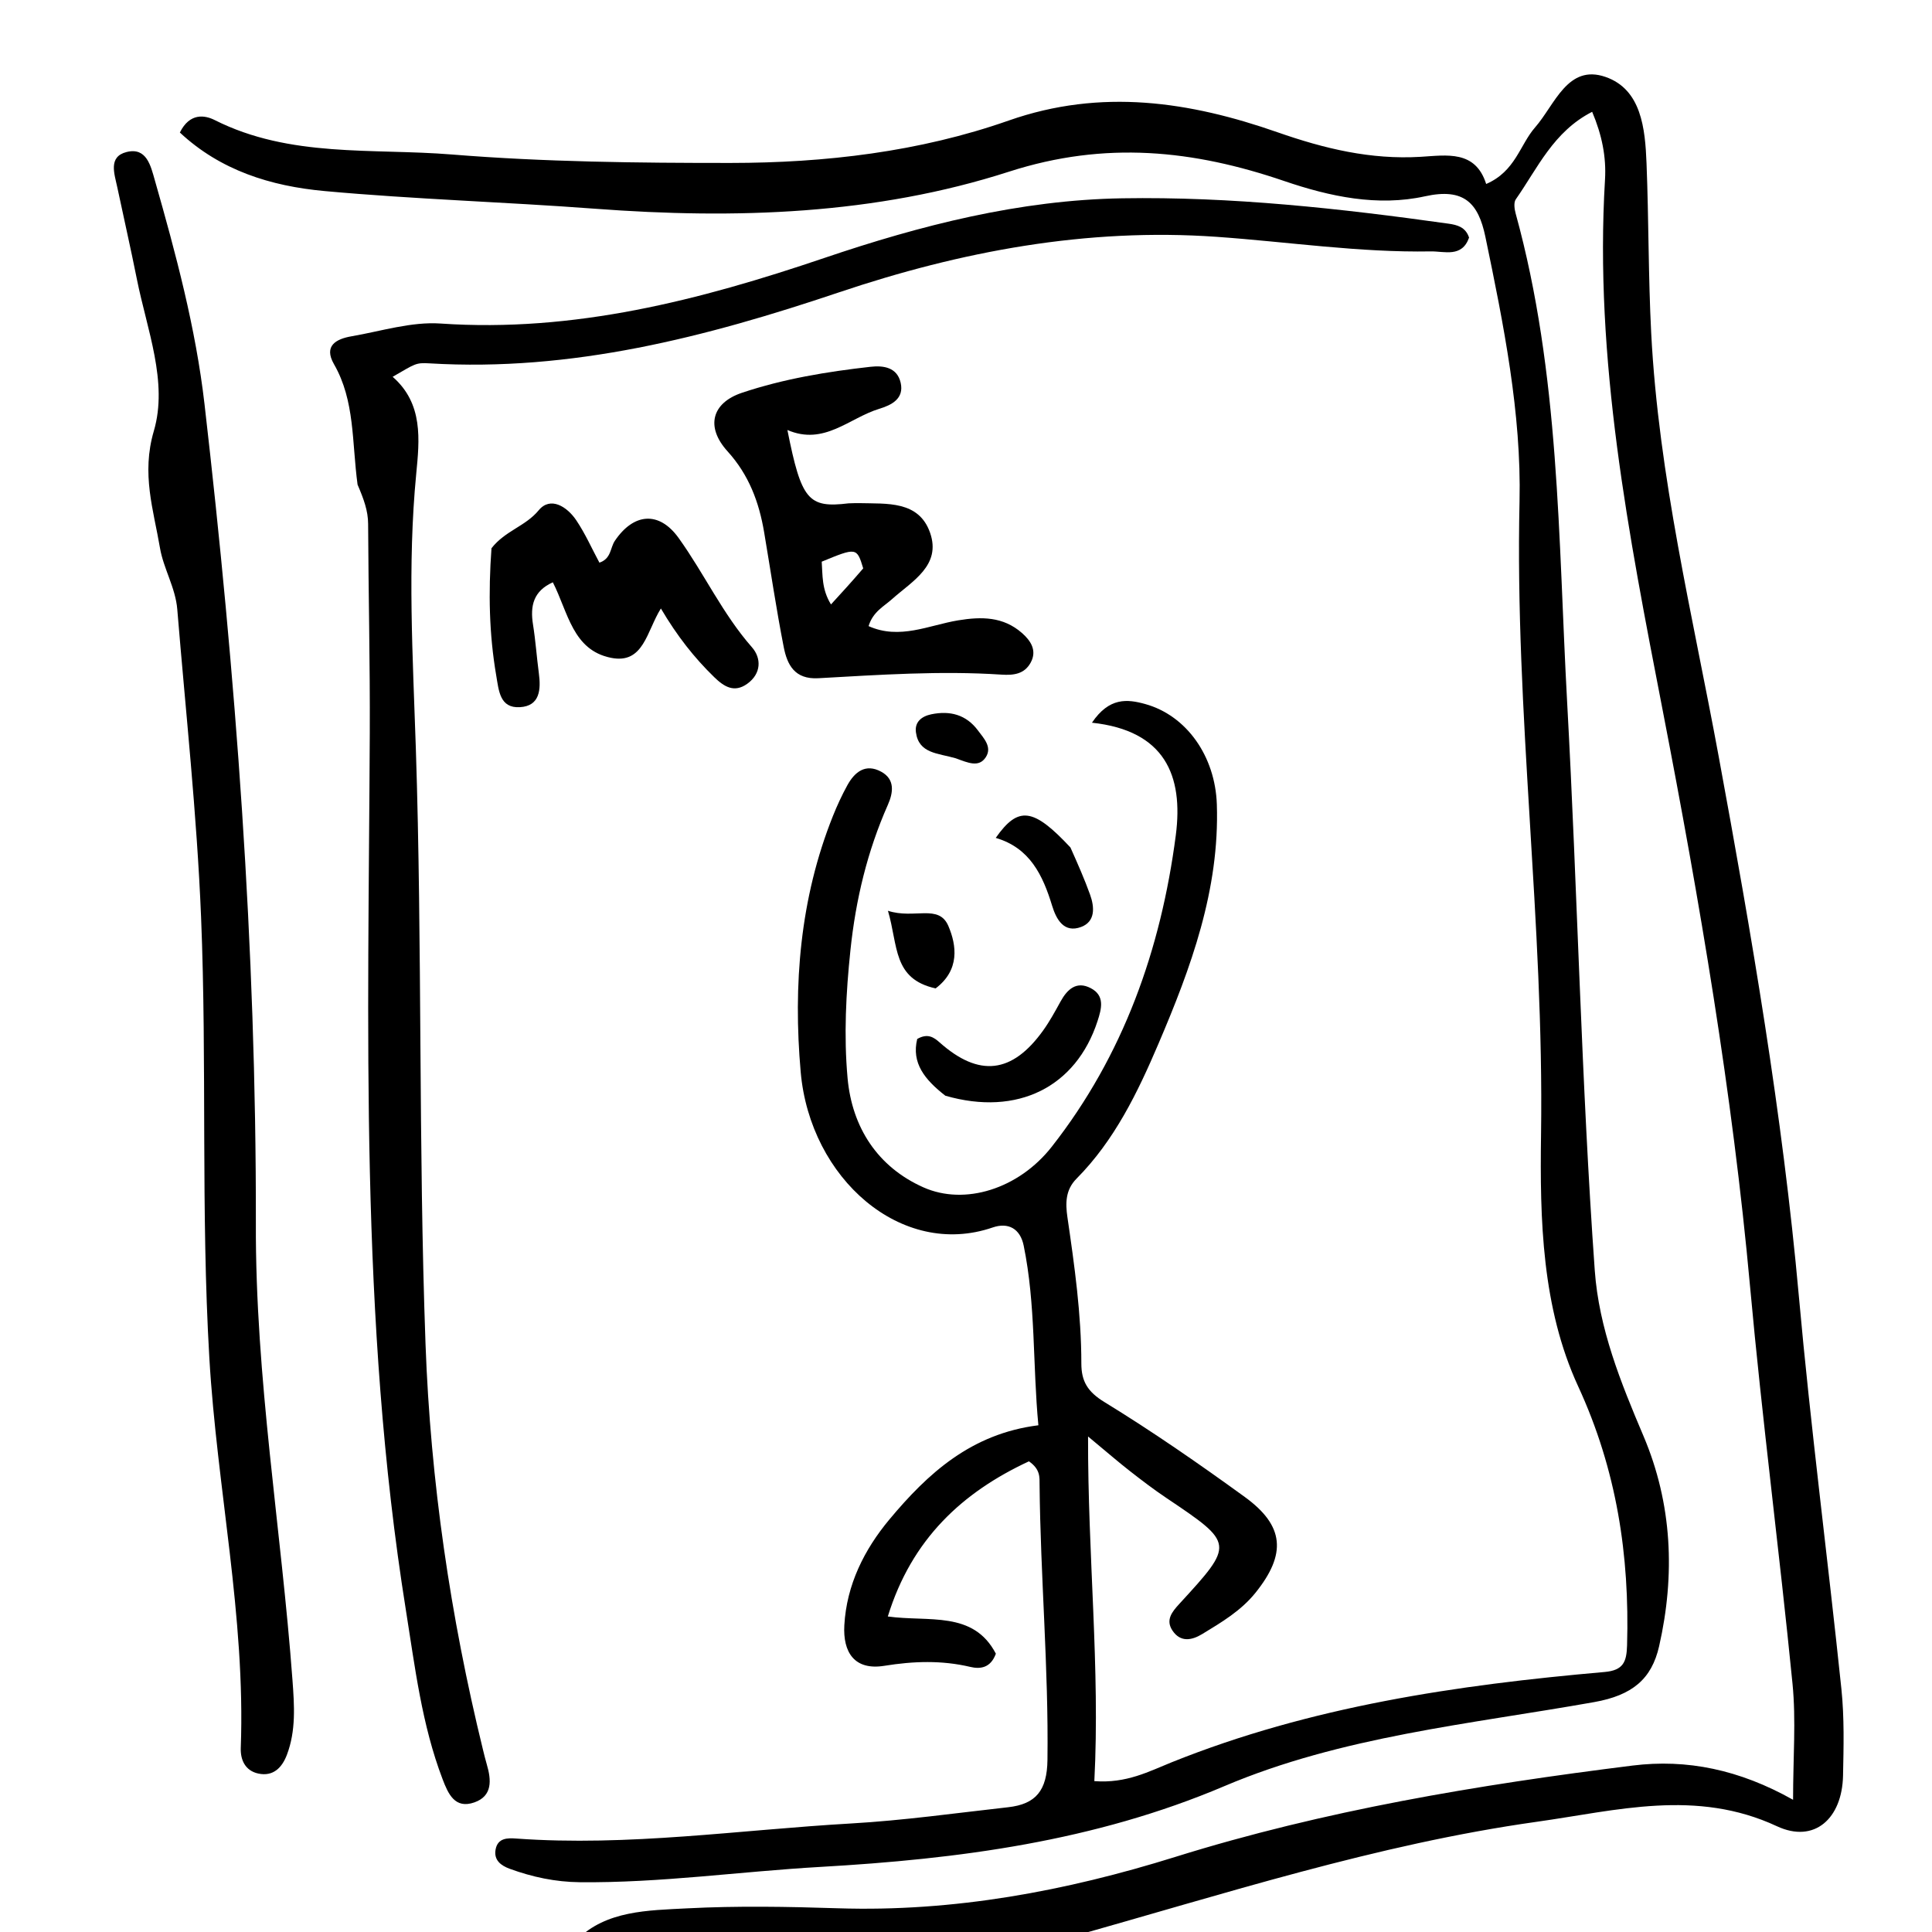
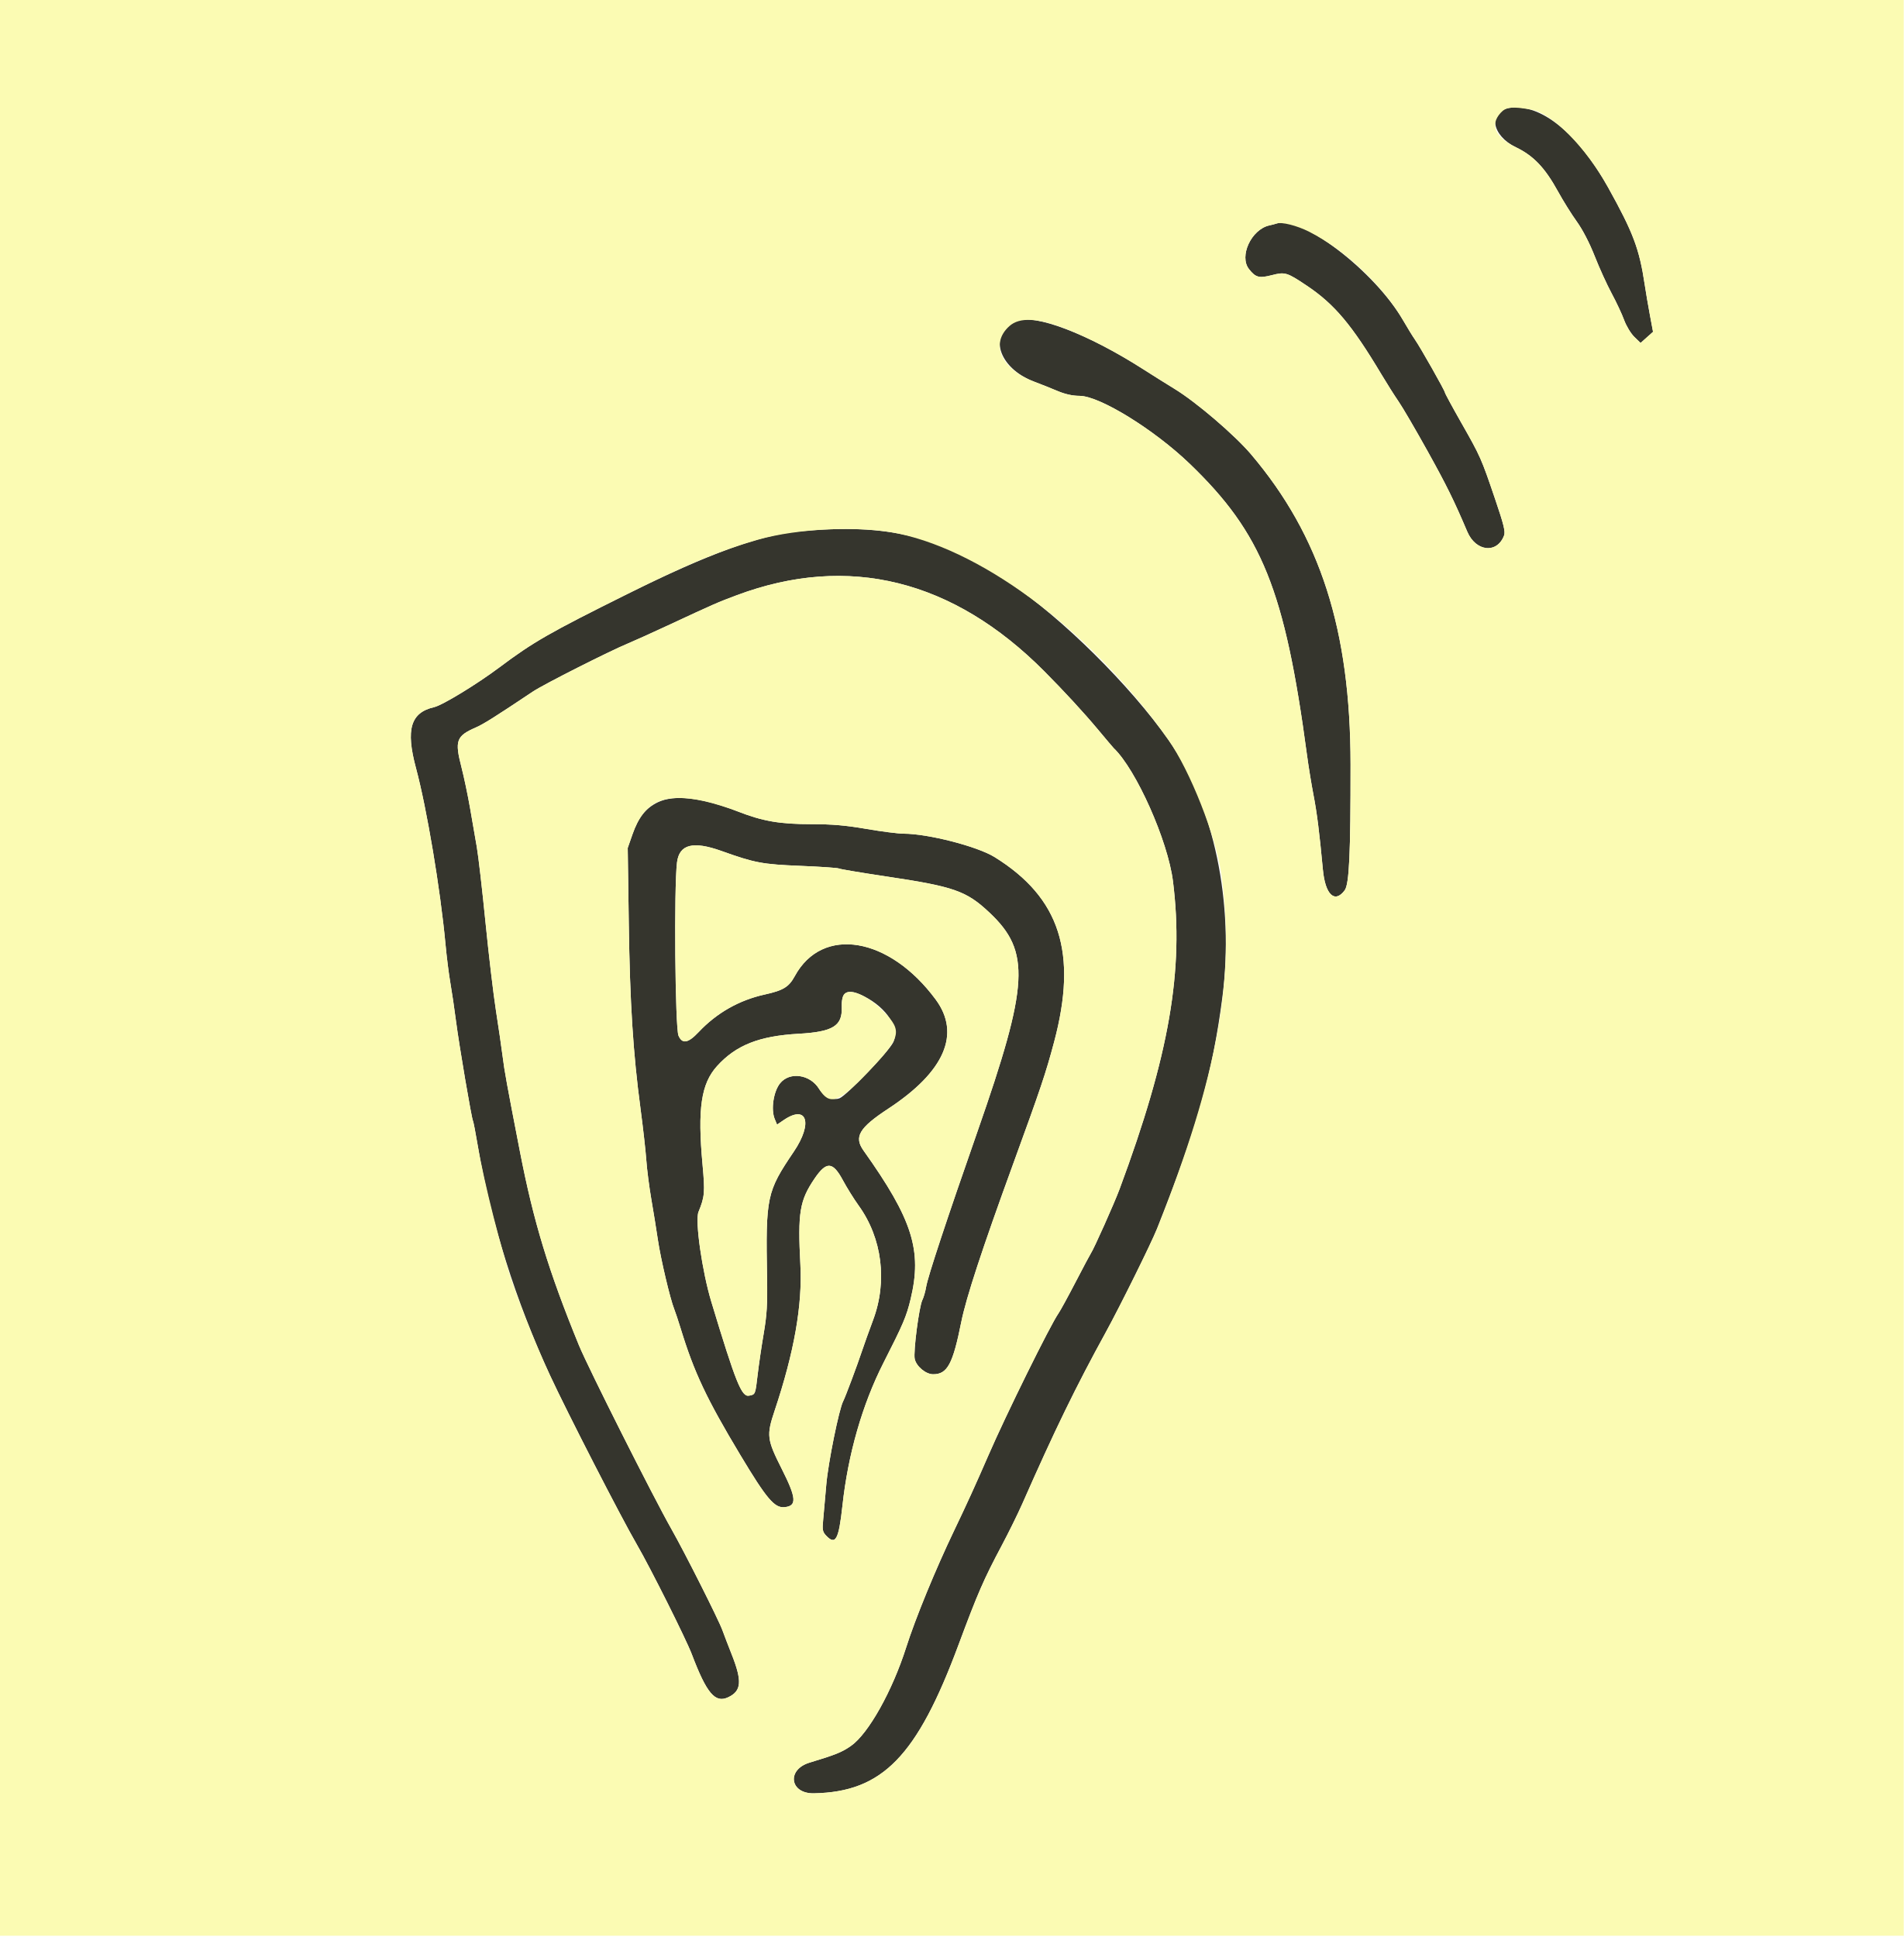
- <svg xmlns="http://www.w3.org/2000/svg" version="1.1" id="Layer_1" x="0px" y="0px" width="100%" viewBox="0 0 256 256" enable-background="new 0 0 256 256" xml:space="preserve">
-   <path fill="#000000" opacity="1" stroke="none" d=" M76.469,257   C80.334,253.162 85.816,253.137 91.052,252.866   C97.699,252.523 104.385,252.641 111.044,252.857   C126.381,253.353 141.213,250.583 155.744,246.047   C175.517,239.874 195.835,236.504 216.309,233.948   C223.532,233.046 230.497,234.491 237.591,238.481   C237.591,232.863 237.996,227.943 237.518,223.111   C235.784,205.572 233.492,188.086 231.898,170.536   C229.561,144.809 225.212,119.406 220.307,94.083   C215.808,70.858 211.241,47.656 212.672,23.787   C212.85,20.802 212.274,17.9 210.969,14.815   C205.827,17.445 203.738,22.292 200.853,26.407   C200.551,26.839 200.671,27.707 200.837,28.307   C206.692,49.539 206.462,71.306 207.656,93.083   C209.032,118.16 209.524,143.28 211.314,168.329   C211.865,176.039 214.752,183.177 217.764,190.266   C221.584,199.258 221.988,208.681 219.842,218.132   C218.854,222.482 216.292,224.639 211.232,225.538   C194.735,228.47 177.781,230.069 162.223,236.677   C145.014,243.987 127.04,246.33 108.693,247.376   C98.061,247.982 87.491,249.514 76.808,249.403   C73.587,249.369 70.537,248.718 67.554,247.629   C66.409,247.211 65.403,246.5 65.669,245.065   C65.957,243.514 67.267,243.534 68.426,243.618   C83.281,244.692 97.99,242.465 112.757,241.62   C119.715,241.222 126.642,240.243 133.577,239.469   C137.266,239.057 138.742,237.245 138.794,233.208   C138.952,221.028 137.864,208.901 137.749,196.74   C137.74,195.775 137.879,194.703 136.339,193.633   C127.532,197.73 120.811,203.912 117.64,214.191   C123.062,214.947 128.967,213.386 131.957,219.122   C131.263,221.023 129.894,221.186 128.573,220.874   C124.767,219.974 121.022,220.108 117.175,220.729   C113.214,221.368 111.677,218.927 111.878,215.355   C112.18,209.999 114.513,205.336 117.857,201.329   C122.931,195.249 128.679,189.973 137.591,188.856   C136.825,180.837 137.253,172.878 135.642,165.043   C135.182,162.805 133.609,161.933 131.532,162.647   C119.463,166.797 107.34,156.172 106.096,142.043   C105.085,130.568 105.99,119.055 110.366,108.127   C110.921,106.739 111.554,105.372 112.273,104.061   C113.252,102.277 114.692,101.131 116.757,102.252   C118.631,103.268 118.353,105.048 117.646,106.646   C114.924,112.797 113.389,119.201 112.687,125.902   C112.093,131.566 111.8,137.242 112.308,142.858   C112.899,149.388 116.287,154.633 122.371,157.337   C127.834,159.763 134.969,157.551 139.368,151.943   C148.852,139.851 153.825,125.806 155.798,110.688   C156.834,102.746 154.337,96.798 144.689,95.762   C146.981,92.375 149.369,92.628 151.749,93.289   C157.218,94.807 161.025,100.188 161.238,106.586   C161.613,117.886 157.812,128.214 153.487,138.337   C150.744,144.76 147.679,151.103 142.646,156.178   C141.168,157.669 141.168,159.432 141.44,161.295   C142.379,167.721 143.284,174.153 143.284,180.665   C143.284,183.028 144.112,184.414 146.324,185.77   C152.702,189.678 158.871,193.952 164.93,198.348   C170.212,202.18 170.477,205.921 166.363,211.043   C164.439,213.439 161.858,214.965 159.299,216.52   C157.902,217.369 156.406,217.641 155.348,216.044   C154.427,214.655 155.296,213.58 156.253,212.538   C163.589,204.547 163.574,204.552 154.53,198.473   C152.872,197.359 151.279,196.144 149.704,194.913   C148.156,193.703 146.67,192.412 144.173,190.34   C144.134,206.225 145.779,221.017 145.006,236.008   C149.265,236.336 152.272,234.709 155.259,233.509   C173.679,226.108 193.031,223.264 212.614,221.548   C215.121,221.328 215.532,220.186 215.595,218.012   C215.942,206.089 214.22,194.766 209.114,183.695   C204.309,173.278 204.031,161.621 204.196,150.32   C204.605,122.314 200.709,94.491 201.346,66.445   C201.61,54.784 199.233,42.955 196.819,31.369   C195.889,26.905 193.992,24.87 188.83,26.009   C182.559,27.392 176.243,26.061 170.166,23.986   C158.14,19.881 146.47,18.634 133.693,22.749   C116.014,28.444 97.487,29.059 78.848,27.658   C66.922,26.762 54.937,26.407 43.014,25.316   C35.855,24.662 29.205,22.576 23.833,17.56   C25.151,14.896 27.166,15.263 28.451,15.91   C38.432,20.939 49.352,19.619 59.869,20.471   C72.134,21.464 84.491,21.596 96.808,21.591   C109.331,21.587 121.835,20.122 133.65,15.975   C145.941,11.66 157.692,13.477 169.258,17.519   C175.527,19.71 181.627,21.172 188.23,20.78   C191.709,20.573 195.492,19.86 196.926,24.378   C200.807,22.708 201.383,19.191 203.411,16.875   C206.029,13.884 207.712,8.45 212.74,10.194   C217.502,11.846 217.992,17.048 218.174,21.64   C218.47,29.122 218.406,36.602 218.791,44.097   C219.77,63.157 224.298,81.589 227.731,100.211   C232.104,123.932 236.192,147.669 238.355,171.726   C239.918,189.11 242.185,206.431 243.995,223.795   C244.39,227.592 244.291,231.455 244.212,235.283   C244.095,240.955 240.423,244.3 235.46,241.989   C224.735,236.993 214.239,239.906 203.623,241.397   C182.447,244.373 162.159,250.99 141.317,256.816   C119.646,257 98.292,257 76.469,257  z" />
-   <path fill="#000000" opacity="1" stroke="none" d=" M47.38,64.217   C46.612,58.557 47.05,53.121 44.255,48.257   C42.848,45.808 44.558,44.909 46.58,44.561   C50.505,43.884 54.503,42.604 58.383,42.87   C76.076,44.081 92.724,39.776 109.213,34.186   C122.02,29.845 135.109,26.502 148.683,26.276   C163.169,26.036 177.576,27.622 191.921,29.635   C193.109,29.802 194.204,30.101 194.66,31.486   C193.708,34.17 191.38,33.28 189.602,33.312   C180.096,33.481 170.689,32.049 161.232,31.382   C144.003,30.166 127.341,33.295 111.161,38.741   C93.516,44.681 75.753,49.273 56.929,48.148   C55.053,48.036 55.044,48.194 52.028,49.929   C56.102,53.481 55.589,58.265 55.151,62.796   C53.977,74.935 54.704,87.013 55.101,99.161   C55.962,125.462 55.432,151.809 56.385,178.104   C57.041,196.204 59.672,214.185 63.997,231.846   C64.156,232.494 64.313,233.142 64.5,233.781   C65.108,235.855 65.283,237.977 62.85,238.829   C60.277,239.73 59.387,237.699 58.639,235.735   C55.884,228.512 54.987,220.884 53.779,213.332   C47.618,174.811 48.821,135.953 48.998,97.182   C49.04,87.917 48.82,78.667 48.778,69.41   C48.77,67.688 48.208,66.148 47.38,64.217  z" />
-   <path fill="#000000" opacity="1" stroke="none" d=" M33.903,162.021   C33.819,182.698 37.281,202.595 38.757,222.651   C39.003,226 39.23,229.317 38.018,232.515   C37.388,234.18 36.232,235.434 34.232,235.006   C32.485,234.632 31.844,233.187 31.903,231.598   C32.543,214.208 28.744,197.179 27.738,179.918   C26.604,160.45 27.437,140.96 26.643,121.506   C26.087,107.892 24.604,94.315 23.489,80.726   C23.255,77.881 21.658,75.324 21.2,72.618   C20.343,67.555 18.711,62.8 20.385,57.105   C22.291,50.624 19.468,43.66 18.135,36.982   C17.322,32.907 16.396,28.854 15.535,24.789   C15.159,23.019 14.319,20.766 16.764,20.146   C19.431,19.469 19.977,21.998 20.511,23.865   C23.299,33.624 25.934,43.455 27.098,53.541   C31.237,89.413 33.96,125.385 33.903,162.021  z" />
-   <path fill="#000000" opacity="1" stroke="none" d=" M112.439,66.695   C113.189,66.673 113.522,66.657 113.854,66.667   C117.504,66.767 121.738,66.314 123.235,70.578   C124.764,74.933 120.865,77.002 118.191,79.393   C117.093,80.375 115.675,81.054 115.092,82.963   C119.203,84.813 123.095,82.838 126.96,82.199   C130.086,81.683 132.933,81.71 135.398,83.861   C136.556,84.871 137.458,86.185 136.565,87.809   C135.74,89.308 134.342,89.499 132.702,89.391   C124.605,88.858 116.516,89.418 108.436,89.868   C105.28,90.044 104.306,88.076 103.844,85.722   C102.854,80.676 102.107,75.581 101.249,70.508   C100.573,66.517 99.234,62.924 96.4,59.799   C93.479,56.577 94.295,53.391 98.32,52.043   C103.83,50.197 109.578,49.249 115.354,48.601   C117.096,48.405 118.878,48.689 119.342,50.712   C119.83,52.843 118.11,53.681 116.512,54.167   C112.516,55.38 109.214,59.079 104.334,56.977   C106.186,66.26 107.087,67.347 112.439,66.695  M114.38,75.313   C113.535,72.532 113.489,72.524 108.882,74.425   C109.012,76.193 108.86,78.061 110.109,80.091   C111.612,78.449 112.816,77.134 114.38,75.313  z" />
-   <path fill="#000000" opacity="1" stroke="none" d=" M65.124,72.645   C66.958,70.302 69.612,69.757 71.381,67.614   C72.941,65.724 75.147,67.138 76.359,68.94   C77.547,70.706 78.42,72.684 79.423,74.552   C81.002,74.035 80.844,72.591 81.467,71.667   C83.937,67.998 87.31,67.647 89.925,71.29   C93.309,76.003 95.752,81.345 99.638,85.768   C100.9,87.204 100.899,89.258 99.007,90.61   C97.281,91.844 95.928,90.984 94.624,89.713   C92.002,87.159 89.744,84.309 87.571,80.627   C85.678,83.643 85.297,88.031 80.968,87.165   C75.875,86.147 75.291,81.159 73.254,77.158   C70.688,78.313 70.228,80.266 70.626,82.752   C70.967,84.883 71.113,87.045 71.398,89.186   C71.686,91.351 71.558,93.549 68.893,93.705   C66.219,93.861 66.097,91.516 65.748,89.479   C64.815,84.029 64.698,78.559 65.124,72.645  z" />
-   <path fill="#000000" opacity="1" stroke="none" d=" M125.263,145.187   C122.529,143.056 120.756,140.858 121.535,137.671   C122.924,136.867 123.753,137.46 124.503,138.127   C129.721,142.762 134.109,142.28 138.227,136.536   C139.094,135.328 139.811,134.007 140.53,132.701   C141.431,131.066 142.653,129.955 144.53,130.936   C146.429,131.928 145.967,133.648 145.427,135.305   C142.586,144.018 134.852,147.956 125.263,145.187  z" />
-   <path fill="#000000" opacity="1" stroke="none" d=" M141.837,112.292   C142.861,114.579 143.721,116.54 144.443,118.551   C145.039,120.212 145.154,122.112 143.259,122.826   C140.978,123.685 139.96,121.808 139.413,120.018   C138.175,115.961 136.462,112.348 131.939,111.025   C134.936,106.761 136.919,107.031 141.837,112.292  z" />
-   <path fill="#000000" opacity="1" stroke="none" d=" M123.974,130.969   C118.277,129.709 119.03,125.327 117.658,120.682   C121.144,121.827 124.397,119.731 125.664,122.7   C126.754,125.252 127.211,128.526 123.974,130.969  z" />
-   <path fill="#000000" opacity="1" stroke="none" d=" M126.644,100.478   C124.261,99.785 121.744,99.863 121.364,97.027   C121.182,95.672 122.113,94.914 123.398,94.648   C125.879,94.136 128.018,94.688 129.584,96.788   C130.365,97.836 131.497,98.995 130.619,100.338   C129.703,101.739 128.272,101.071 126.644,100.478  z" />
+ <svg xmlns="http://www.w3.org/2000/svg" id="svg" version="1.1" width="400" height="407.059" viewBox="0, 0, 400,407.059">
+   <g id="svgg">
+     <path id="path0" d="M317.149 22.678 C 312.572 23.398,313.417 28.494,318.521 30.949 C 322.211 32.724,324.629 35.265,327.358 40.234 C 328.435 42.195,330.213 45.044,331.309 46.564 C 332.531 48.258,333.987 51.071,335.073 53.836 C 336.048 56.316,337.650 59.838,338.634 61.663 C 339.618 63.489,340.796 66.003,341.250 67.250 C 341.705 68.497,342.670 70.092,343.393 70.794 L 344.710 72.069 346.017 70.901 L 347.325 69.733 346.659 66.166 C 346.293 64.205,345.806 61.340,345.576 59.800 C 344.457 52.302,343.151 48.841,337.858 39.338 C 331.544 28.003,323.653 21.655,317.149 22.678 M268.200 46.981 C 267.980 47.063,267.308 47.238,266.707 47.371 C 262.928 48.204,260.301 53.841,262.431 56.549 C 263.821 58.316,264.548 58.511,267.211 57.829 C 270.014 57.111,270.386 57.222,274.600 60.046 C 280.396 63.931,284.056 68.287,290.282 78.713 C 291.428 80.631,293.047 83.190,293.881 84.400 C 294.715 85.610,297.447 90.290,299.953 94.800 C 303.939 101.973,305.509 105.159,308.297 111.725 C 310.085 115.938,314.550 116.415,316.019 112.550 C 316.333 111.724,315.979 110.275,314.141 104.866 C 311.224 96.281,311.070 95.935,307.019 88.811 C 305.139 85.504,303.600 82.662,303.600 82.495 C 303.600 82.114,298.398 72.926,297.296 71.359 C 296.847 70.722,295.753 68.940,294.863 67.400 C 288.854 56.992,273.301 45.082,268.200 46.981 M213.600 67.458 C 207.475 69.944,209.639 77.335,217.338 80.222 C 218.692 80.730,220.880 81.604,222.200 82.163 C 223.798 82.841,225.352 83.184,226.851 83.191 C 231.062 83.208,242.500 90.268,249.984 97.467 C 265.169 112.076,269.967 123.986,274.609 158.600 C 274.933 161.020,275.547 164.800,275.972 167.000 C 276.717 170.849,277.202 174.694,277.963 182.786 C 278.455 188.019,280.447 189.901,282.534 187.103 C 283.489 185.821,283.782 179.545,283.770 160.600 C 283.751 132.386,277.427 112.670,262.890 95.507 C 259.437 91.429,251.379 84.530,246.800 81.730 C 245.150 80.721,242.180 78.858,240.200 77.592 C 228.602 70.171,217.416 65.910,213.600 67.458 M168.000 111.656 C 159.704 112.413,148.842 116.368,131.800 124.839 C 115.406 132.988,112.063 134.905,104.927 140.253 C 100.207 143.791,92.965 148.206,91.230 148.603 C 86.268 149.739,85.214 153.274,87.406 161.418 C 89.674 169.841,92.545 186.968,93.599 198.357 C 93.851 201.083,94.314 204.773,94.628 206.557 C 94.942 208.341,95.477 211.960,95.816 214.600 C 96.464 219.635,99.099 235.113,99.388 235.580 C 99.480 235.730,99.935 238.090,100.398 240.826 C 103.056 256.528,108.434 273.618,115.555 289.000 C 119.132 296.725,130.514 318.904,133.825 324.600 C 136.623 329.412,144.156 344.460,145.365 347.651 C 148.481 355.876,150.269 357.983,153.020 356.671 C 155.815 355.338,155.971 353.292,153.711 347.600 C 153.056 345.950,152.193 343.700,151.793 342.600 C 150.979 340.358,143.911 326.329,141.103 321.381 C 137.245 314.584,123.539 287.349,121.636 282.698 C 115.276 267.157,112.106 256.748,109.243 242.000 C 106.428 227.496,106.016 225.231,105.608 222.000 C 105.372 220.130,104.741 215.810,104.208 212.400 C 103.674 208.990,102.683 200.620,102.006 193.800 C 101.329 186.980,100.508 179.870,100.183 178.000 C 99.858 176.130,99.218 172.440,98.762 169.800 C 98.305 167.160,97.497 163.315,96.966 161.256 C 95.514 155.627,95.858 154.673,100.000 152.866 C 101.595 152.170,103.951 150.687,112.000 145.310 C 114.248 143.809,128.031 136.839,132.000 135.197 C 133.210 134.697,136.990 132.988,140.400 131.400 C 150.047 126.909,150.757 126.598,154.800 125.086 C 178.234 116.324,200.282 121.789,219.474 141.117 C 223.604 145.277,227.738 149.764,230.607 153.200 C 232.352 155.290,233.874 157.090,233.990 157.200 C 238.722 161.698,245.391 176.673,246.458 185.200 C 248.793 203.847,245.685 221.781,235.256 249.842 C 234.127 252.878,229.822 262.516,229.200 263.400 C 229.045 263.620,227.611 266.320,226.012 269.400 C 224.414 272.480,222.790 275.450,222.404 276.000 C 220.686 278.444,211.418 297.222,207.696 305.800 C 205.060 311.876,203.161 316.045,200.498 321.600 C 196.576 329.782,192.346 340.088,190.401 346.200 C 187.484 355.368,182.475 364.316,178.825 366.881 C 176.921 368.219,175.578 368.763,170.114 370.411 C 165.220 371.886,165.935 376.967,171.022 376.865 C 185.408 376.576,192.680 369.106,201.394 345.665 C 205.421 334.832,206.697 331.899,210.473 324.800 C 211.935 322.050,213.885 318.090,214.806 316.000 C 221.628 300.515,226.034 291.462,232.326 280.000 C 235.329 274.530,241.895 261.261,243.114 258.200 C 251.463 237.237,254.777 225.498,256.836 209.600 C 259.400 189.807,255.059 169.082,245.502 155.490 C 237.472 144.069,223.200 129.920,212.400 122.674 C 197.334 112.566,186.765 109.943,168.000 111.656 M138.200 168.603 C 135.654 169.843,134.142 171.764,132.889 175.351 L 131.893 178.200 132.117 194.000 C 132.353 210.776,133.019 221.302,134.583 233.000 C 135.112 236.960,135.659 241.820,135.799 243.800 C 135.939 245.780,136.411 249.470,136.850 252.000 C 137.288 254.530,137.914 258.400,138.240 260.600 C 138.834 264.599,140.813 272.988,141.658 275.087 C 141.905 275.699,142.520 277.550,143.025 279.200 C 145.842 288.402,148.463 293.959,155.573 305.800 C 161.105 315.014,162.732 316.933,164.844 316.729 C 167.477 316.474,167.358 314.837,164.257 308.687 C 161.129 302.483,161.025 301.637,162.757 296.459 C 166.871 284.160,168.614 274.290,168.172 265.800 C 167.599 254.793,168.009 252.299,171.150 247.674 C 173.644 244.001,174.983 244.077,177.093 248.013 C 177.922 249.560,179.424 251.971,180.431 253.370 C 185.355 260.212,186.493 269.270,183.451 277.400 C 182.628 279.600,181.597 282.475,181.160 283.789 C 180.121 286.917,177.612 293.620,177.166 294.459 C 176.297 296.093,174.001 307.438,173.615 312.000 C 173.382 314.750,173.087 318.080,172.959 319.400 C 172.756 321.488,172.836 321.917,173.578 322.700 C 175.565 324.797,176.228 323.580,177.010 316.400 C 178.187 305.586,181.197 295.110,185.629 286.400 C 189.788 278.227,190.455 276.660,191.335 273.000 C 193.793 262.773,191.725 256.250,181.446 241.800 C 179.385 238.902,180.498 237.020,186.673 232.963 C 198.469 225.213,201.920 217.256,196.606 210.058 C 186.850 196.841,172.787 194.496,167.004 205.121 C 165.752 207.423,164.586 208.137,160.672 209.000 C 155.310 210.182,150.586 212.866,146.817 216.869 C 144.591 219.234,143.355 219.460,142.562 217.646 C 141.852 216.023,141.597 186.499,142.247 181.251 C 142.720 177.430,145.599 176.686,151.600 178.834 C 158.607 181.343,160.160 181.635,168.235 181.963 C 172.434 182.133,176.046 182.381,176.261 182.514 C 176.476 182.647,180.960 183.399,186.226 184.185 C 200.478 186.313,203.047 187.213,207.903 191.781 C 216.586 199.950,216.210 206.798,205.377 237.800 C 198.912 256.302,194.950 268.290,194.602 270.400 C 194.439 271.390,194.078 272.650,193.801 273.200 C 193.110 274.570,191.874 284.116,192.197 285.586 C 192.541 287.152,194.526 288.800,196.069 288.800 C 199.059 288.800,200.207 286.663,201.980 277.800 C 202.989 272.754,206.352 262.501,212.802 244.800 C 218.721 228.556,219.709 225.617,221.475 219.000 C 226.471 200.280,222.745 188.670,209.000 180.127 C 205.372 177.873,195.021 175.205,189.868 175.197 C 188.730 175.195,185.208 174.745,182.040 174.197 C 177.710 173.447,174.851 173.200,170.523 173.200 C 163.846 173.200,160.289 172.587,155.018 170.528 C 147.514 167.597,141.645 166.925,138.200 168.603 M181.559 209.379 C 186.409 211.837,189.140 216.183,187.658 219.086 C 186.628 221.103,177.926 230.168,176.420 230.792 C 175.085 231.345,173.083 230.435,172.100 228.829 C 170.229 225.769,165.926 225.153,163.907 227.655 C 162.520 229.373,161.952 233.153,162.780 235.151 L 163.268 236.330 164.690 235.365 C 169.574 232.051,170.839 236.026,166.802 242.000 C 161.078 250.468,160.870 251.449,161.174 268.600 C 161.270 274.051,161.131 276.352,160.472 280.200 C 160.020 282.840,159.451 286.694,159.209 288.764 C 158.699 293.121,158.730 293.044,157.389 293.300 C 155.817 293.600,154.614 290.608,149.467 273.600 C 147.520 267.166,146.002 256.540,146.764 254.678 C 148.073 251.483,148.148 250.595,147.612 244.726 C 146.537 232.982,147.312 227.739,150.668 224.030 C 154.641 219.640,159.519 217.707,167.800 217.244 C 174.983 216.842,177.006 215.604,176.858 211.701 C 176.728 208.275,178.071 207.612,181.559 209.379 " stroke="none" fill="#35352d" fill-rule="evenodd" />
+     <path id="path1" d="M0.000 203.400 L 0.000 406.800 200.000 406.800 L 400.000 406.800 400.000 203.400 L 400.000 0.000 200.000 0.000 L 0.000 0.000 0.000 203.400 M321.710 23.033 C 326.135 23.795,333.139 30.867,337.858 39.338 C 343.151 48.841,344.457 52.302,345.576 59.800 C 345.806 61.340,346.293 64.205,346.659 66.166 L 347.325 69.733 346.017 70.901 L 344.710 72.069 343.393 70.794 C 342.670 70.092,341.705 68.497,341.250 67.250 C 340.796 66.003,339.618 63.489,338.634 61.663 C 337.650 59.838,336.048 56.316,335.073 53.836 C 333.987 51.071,332.531 48.258,331.309 46.564 C 330.213 45.044,328.435 42.195,327.358 40.234 C 324.629 35.265,322.211 32.724,318.521 30.949 C 314.153 28.848,313.002 26.262,315.303 23.722 C 316.443 22.464,317.651 22.334,321.710 23.033 M275.119 48.722 C 282.645 52.534,290.654 60.110,294.863 67.400 C 295.753 68.940,296.847 70.722,297.296 71.359 C 298.398 72.926,303.600 82.114,303.600 82.495 C 303.600 82.662,305.139 85.504,307.019 88.811 C 311.070 95.935,311.224 96.281,314.141 104.866 C 315.979 110.275,316.333 111.724,316.019 112.550 C 314.550 116.415,310.085 115.938,308.297 111.725 C 305.509 105.159,303.939 101.973,299.953 94.800 C 297.447 90.290,294.715 85.610,293.881 84.400 C 293.047 83.190,291.428 80.631,290.282 78.713 C 284.056 68.287,280.396 63.931,274.600 60.046 C 270.386 57.222,270.014 57.111,267.211 57.829 C 264.548 58.511,263.821 58.316,262.431 56.549 C 260.301 53.841,262.928 48.204,266.707 47.371 C 267.308 47.238,267.980 47.063,268.200 46.981 C 269.272 46.582,272.496 47.393,275.119 48.722 M224.200 69.205 C 229.035 71.098,234.658 74.046,240.200 77.592 C 242.180 78.858,245.150 80.721,246.800 81.730 C 251.379 84.530,259.437 91.429,262.890 95.507 C 277.427 112.670,283.751 132.386,283.770 160.600 C 283.782 179.545,283.489 185.821,282.534 187.103 C 280.447 189.901,278.455 188.019,277.963 182.786 C 277.202 174.694,276.717 170.849,275.972 167.000 C 275.547 164.800,274.933 161.020,274.609 158.600 C 269.967 123.986,265.169 112.076,249.984 97.467 C 242.500 90.268,231.062 83.208,226.851 83.191 C 225.352 83.184,223.798 82.841,222.200 82.163 C 220.880 81.604,218.692 80.730,217.338 80.222 C 210.372 77.609,207.956 72.267,212.062 68.551 C 214.232 66.587,218.039 66.792,224.200 69.205 M188.899 112.162 C 207.372 116.109,229.982 133.417,245.502 155.490 C 250.045 161.951,255.480 175.724,256.595 183.600 C 259.656 205.210,255.866 226.182,243.114 258.200 C 241.895 261.261,235.329 274.530,232.326 280.000 C 226.034 291.462,221.628 300.515,214.806 316.000 C 213.885 318.090,211.935 322.050,210.473 324.800 C 206.697 331.899,205.421 334.832,201.394 345.665 C 192.680 369.106,185.408 376.576,171.022 376.865 C 165.935 376.967,165.220 371.886,170.114 370.411 C 175.578 368.763,176.921 368.219,178.825 366.881 C 182.475 364.316,187.484 355.368,190.401 346.200 C 192.346 340.088,196.576 329.782,200.498 321.600 C 203.161 316.045,205.060 311.876,207.696 305.800 C 211.418 297.222,220.686 278.444,222.404 276.000 C 222.790 275.450,224.414 272.480,226.012 269.400 C 227.611 266.320,229.045 263.620,229.200 263.400 C 229.822 262.516,234.127 252.878,235.256 249.842 C 245.685 221.781,248.793 203.847,246.458 185.200 C 245.391 176.673,238.722 161.698,233.990 157.200 C 233.874 157.090,232.352 155.290,230.607 153.200 C 227.738 149.764,223.604 145.277,219.474 141.117 C 200.282 121.789,178.234 116.324,154.800 125.086 C 150.757 126.598,150.047 126.909,140.400 131.400 C 136.990 132.988,133.210 134.697,132.000 135.197 C 128.031 136.839,114.248 143.809,112.000 145.310 C 103.951 150.687,101.595 152.170,100.000 152.866 C 95.858 154.673,95.514 155.627,96.966 161.256 C 97.497 163.315,98.305 167.160,98.762 169.800 C 99.218 172.440,99.858 176.130,100.183 178.000 C 100.508 179.870,101.329 186.980,102.006 193.800 C 102.683 200.620,103.674 208.990,104.208 212.400 C 104.741 215.810,105.372 220.130,105.608 222.000 C 106.016 225.231,106.428 227.496,109.243 242.000 C 112.106 256.748,115.276 267.157,121.636 282.698 C 123.539 287.349,137.245 314.584,141.103 321.381 C 143.911 326.329,150.979 340.358,151.793 342.600 C 152.193 343.700,153.056 345.950,153.711 347.600 C 155.971 353.292,155.815 355.338,153.020 356.671 C 150.269 357.983,148.481 355.876,145.365 347.651 C 144.156 344.460,136.623 329.412,133.825 324.600 C 130.514 318.904,119.132 296.725,115.555 289.000 C 112.915 283.297,109.914 275.909,107.756 269.800 C 105.474 263.342,101.681 248.405,100.398 240.826 C 99.935 238.090,99.480 235.730,99.388 235.580 C 99.099 235.113,96.464 219.635,95.816 214.600 C 95.477 211.960,94.942 208.341,94.628 206.557 C 94.314 204.773,93.851 201.083,93.599 198.357 C 92.545 186.968,89.674 169.841,87.406 161.418 C 85.214 153.274,86.268 149.739,91.230 148.603 C 92.965 148.206,100.207 143.791,104.927 140.253 C 112.063 134.905,115.406 132.988,131.800 124.839 C 144.438 118.557,151.364 115.674,159.200 113.433 C 167.698 111.002,180.838 110.440,188.899 112.162 M148.018 168.373 C 149.898 168.789,153.048 169.759,155.018 170.528 C 160.289 172.587,163.846 173.200,170.523 173.200 C 174.851 173.200,177.710 173.447,182.040 174.197 C 185.208 174.745,188.730 175.195,189.868 175.197 C 195.021 175.205,205.372 177.873,209.000 180.127 C 222.745 188.670,226.471 200.280,221.475 219.000 C 219.709 225.617,218.721 228.556,212.802 244.800 C 206.352 262.501,202.989 272.754,201.980 277.800 C 200.207 286.663,199.059 288.800,196.069 288.800 C 194.526 288.800,192.541 287.152,192.197 285.586 C 191.874 284.116,193.110 274.570,193.801 273.200 C 194.078 272.650,194.439 271.390,194.602 270.400 C 194.950 268.290,198.912 256.302,205.377 237.800 C 216.210 206.798,216.586 199.950,207.903 191.781 C 203.047 187.213,200.478 186.313,186.226 184.185 C 180.960 183.399,176.476 182.647,176.261 182.514 C 176.046 182.381,172.434 182.133,168.235 181.963 C 160.160 181.635,158.607 181.343,151.600 178.834 C 145.599 176.686,142.720 177.430,142.247 181.251 C 141.597 186.499,141.852 216.023,142.562 217.646 C 143.355 219.460,144.591 219.234,146.817 216.869 C 150.586 212.866,155.310 210.182,160.672 209.000 C 164.586 208.137,165.752 207.423,167.004 205.121 C 172.787 194.496,186.850 196.841,196.606 210.058 C 201.920 217.256,198.469 225.213,186.673 232.963 C 180.498 237.020,179.385 238.902,181.446 241.800 C 191.725 256.250,193.793 262.773,191.335 273.000 C 190.455 276.660,189.788 278.227,185.629 286.400 C 181.197 295.110,178.187 305.586,177.010 316.400 C 176.228 323.580,175.565 324.797,173.578 322.700 C 172.836 321.917,172.756 321.488,172.959 319.400 C 173.087 318.080,173.382 314.750,173.615 312.000 C 174.001 307.438,176.297 296.093,177.166 294.459 C 177.612 293.620,180.121 286.917,181.160 283.789 C 181.597 282.475,182.628 279.600,183.451 277.400 C 186.493 269.270,185.355 260.212,180.431 253.370 C 179.424 251.971,177.922 249.560,177.093 248.013 C 174.983 244.077,173.644 244.001,171.150 247.674 C 168.009 252.299,167.599 254.793,168.172 265.800 C 168.614 274.290,166.871 284.160,162.757 296.459 C 161.025 301.637,161.129 302.483,164.257 308.687 C 167.358 314.837,167.477 316.474,164.844 316.729 C 162.732 316.933,161.105 315.014,155.573 305.800 C 148.463 293.959,145.842 288.402,143.025 279.200 C 142.520 277.550,141.905 275.699,141.658 275.087 C 140.813 272.988,138.834 264.599,138.240 260.600 C 137.914 258.400,137.288 254.530,136.850 252.000 C 136.411 249.470,135.939 245.780,135.799 243.800 C 135.659 241.820,135.112 236.960,134.583 233.000 C 133.019 221.302,132.353 210.776,132.117 194.000 L 131.893 178.200 132.889 175.351 C 135.313 168.413,139.489 166.487,148.018 168.373 M177.210 209.181 C 176.980 209.611,176.822 210.745,176.858 211.701 C 177.006 215.604,174.983 216.842,167.800 217.244 C 159.519 217.707,154.641 219.640,150.668 224.030 C 147.312 227.739,146.537 232.982,147.612 244.726 C 148.148 250.595,148.073 251.483,146.764 254.678 C 146.002 256.540,147.520 267.166,149.467 273.600 C 154.614 290.608,155.817 293.600,157.389 293.300 C 158.730 293.044,158.699 293.121,159.209 288.764 C 159.451 286.694,160.020 282.840,160.472 280.200 C 161.131 276.352,161.270 274.051,161.174 268.600 C 160.870 251.449,161.078 250.468,166.802 242.000 C 170.839 236.026,169.574 232.051,164.690 235.365 L 163.268 236.330 162.780 235.151 C 161.952 233.153,162.520 229.373,163.907 227.655 C 165.926 225.153,170.229 225.769,172.100 228.829 C 174.282 232.395,176.222 231.749,182.247 225.450 C 189.327 218.046,189.689 216.707,185.711 212.632 C 182.189 209.025,178.168 207.392,177.210 209.181 " stroke="none" fill="#fbfbb3" fill-rule="evenodd" />
+   </g>
</svg>
